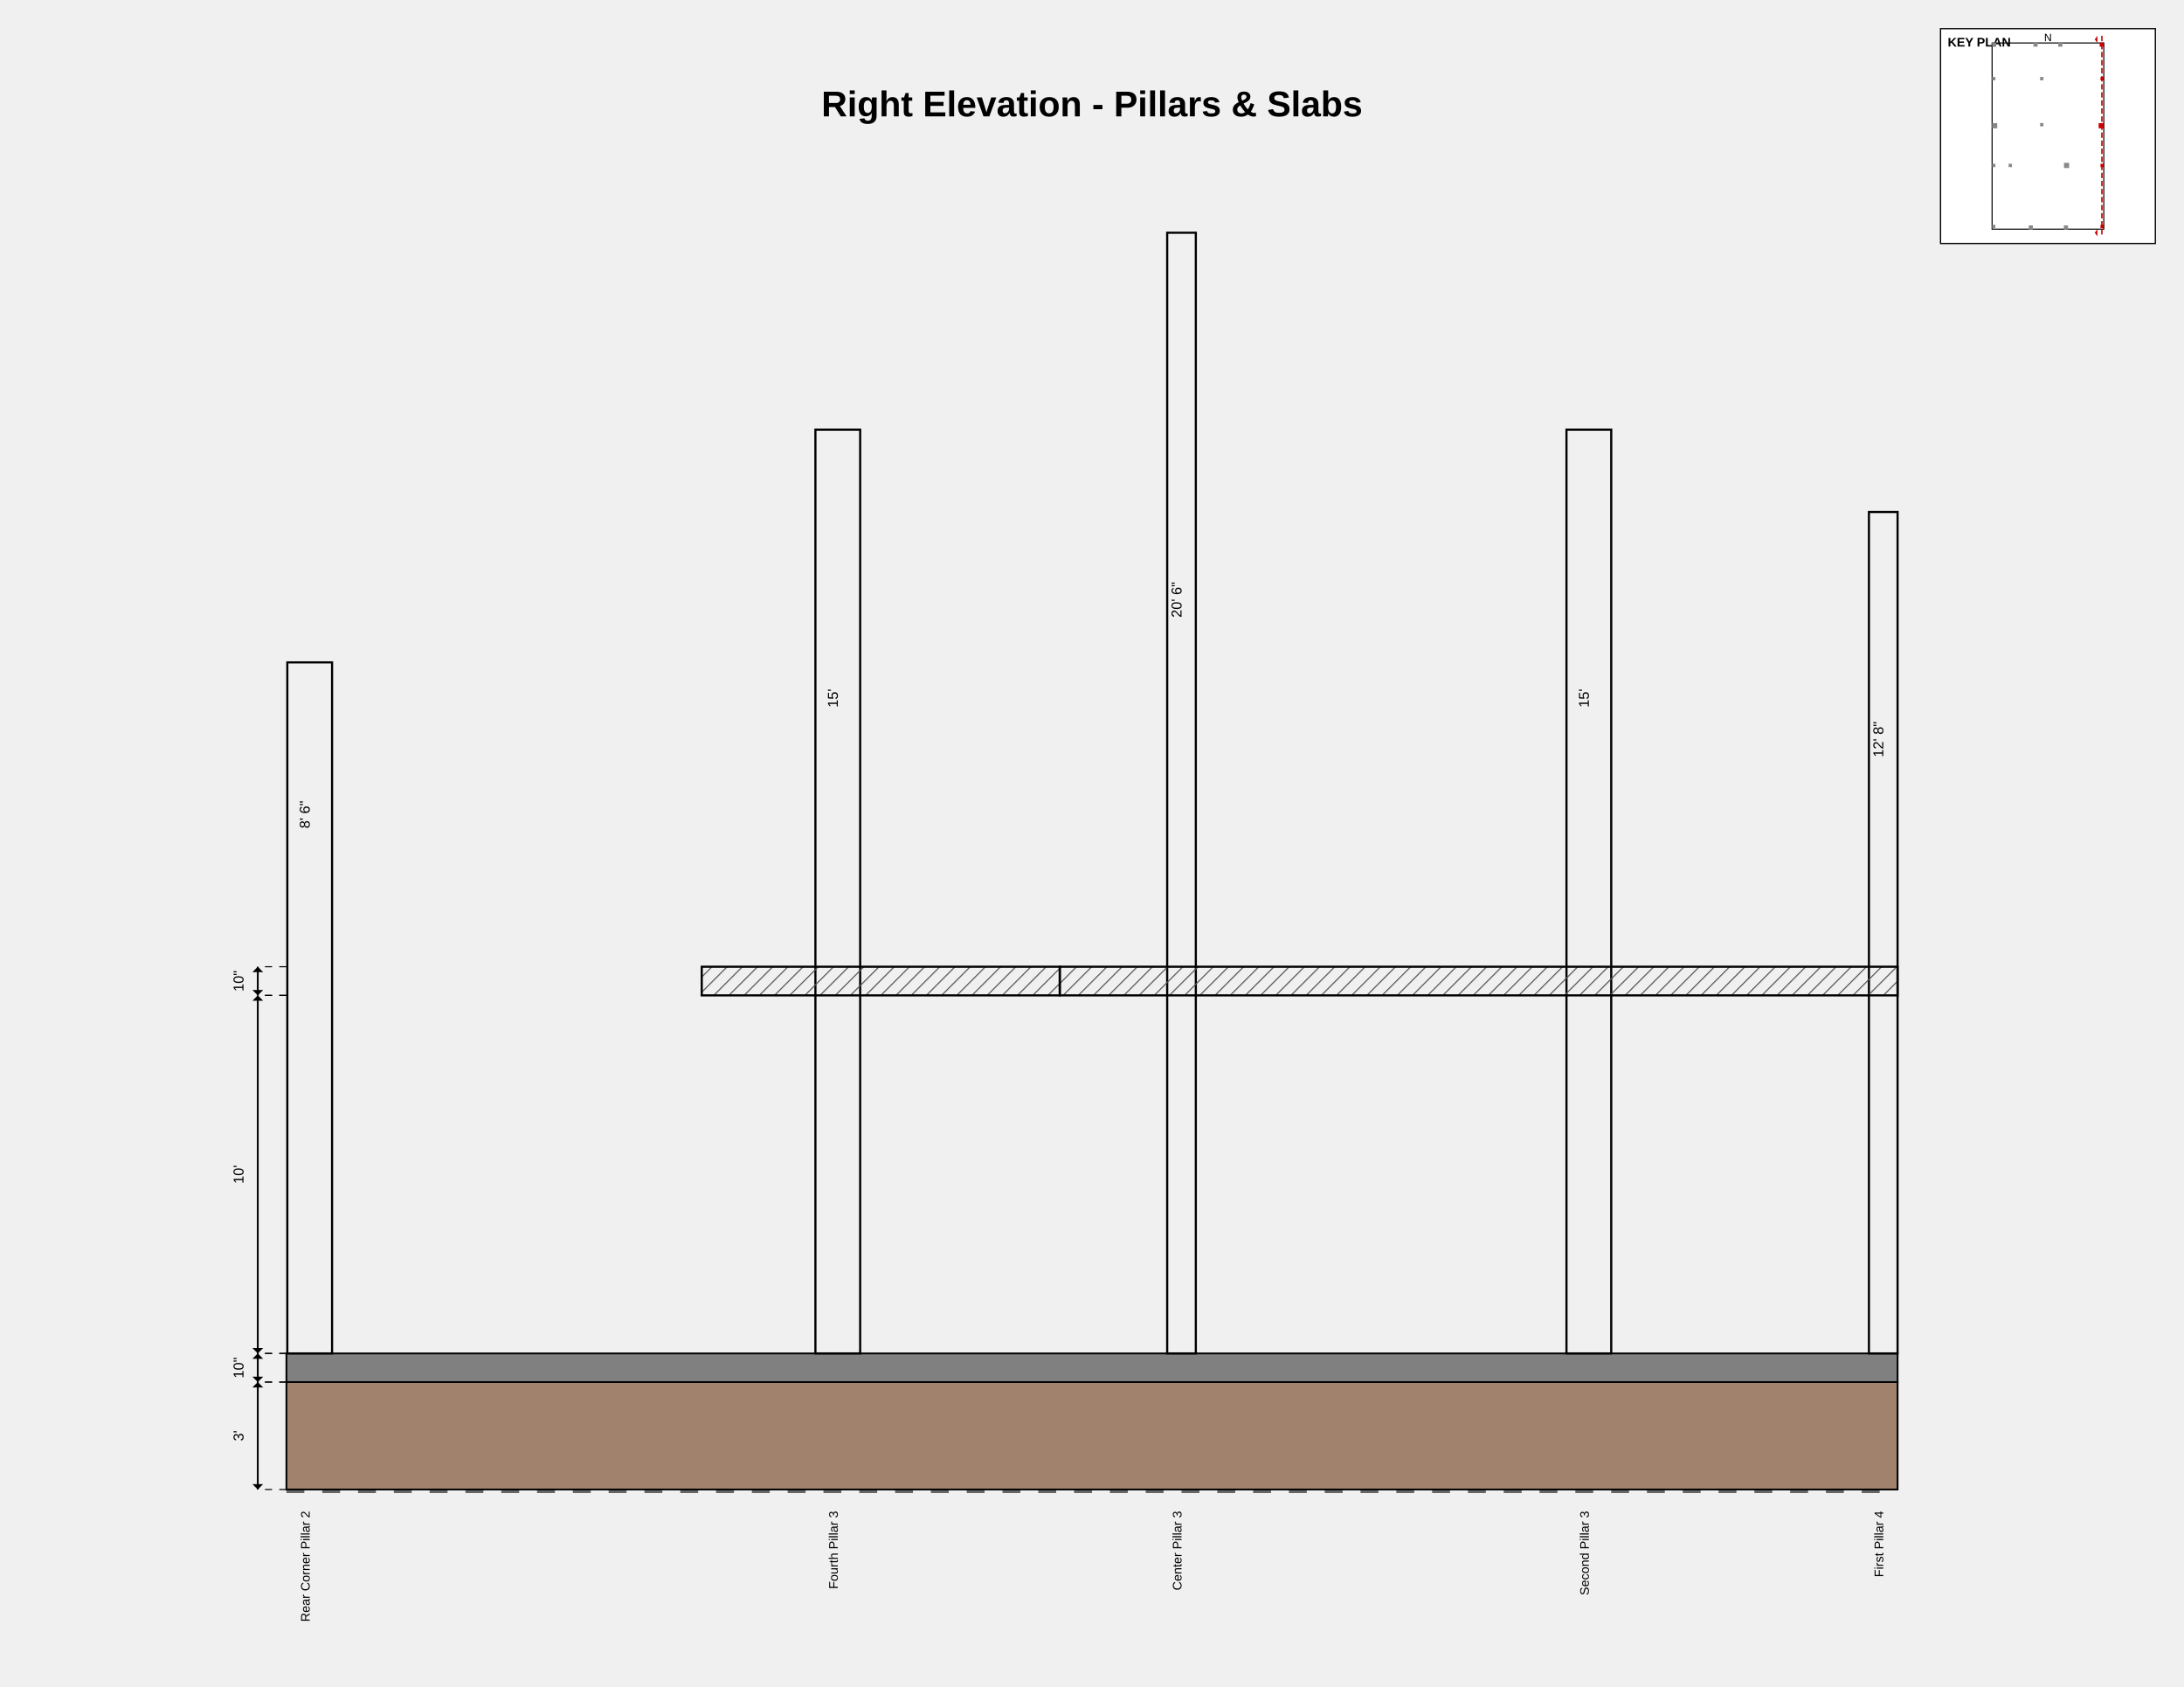
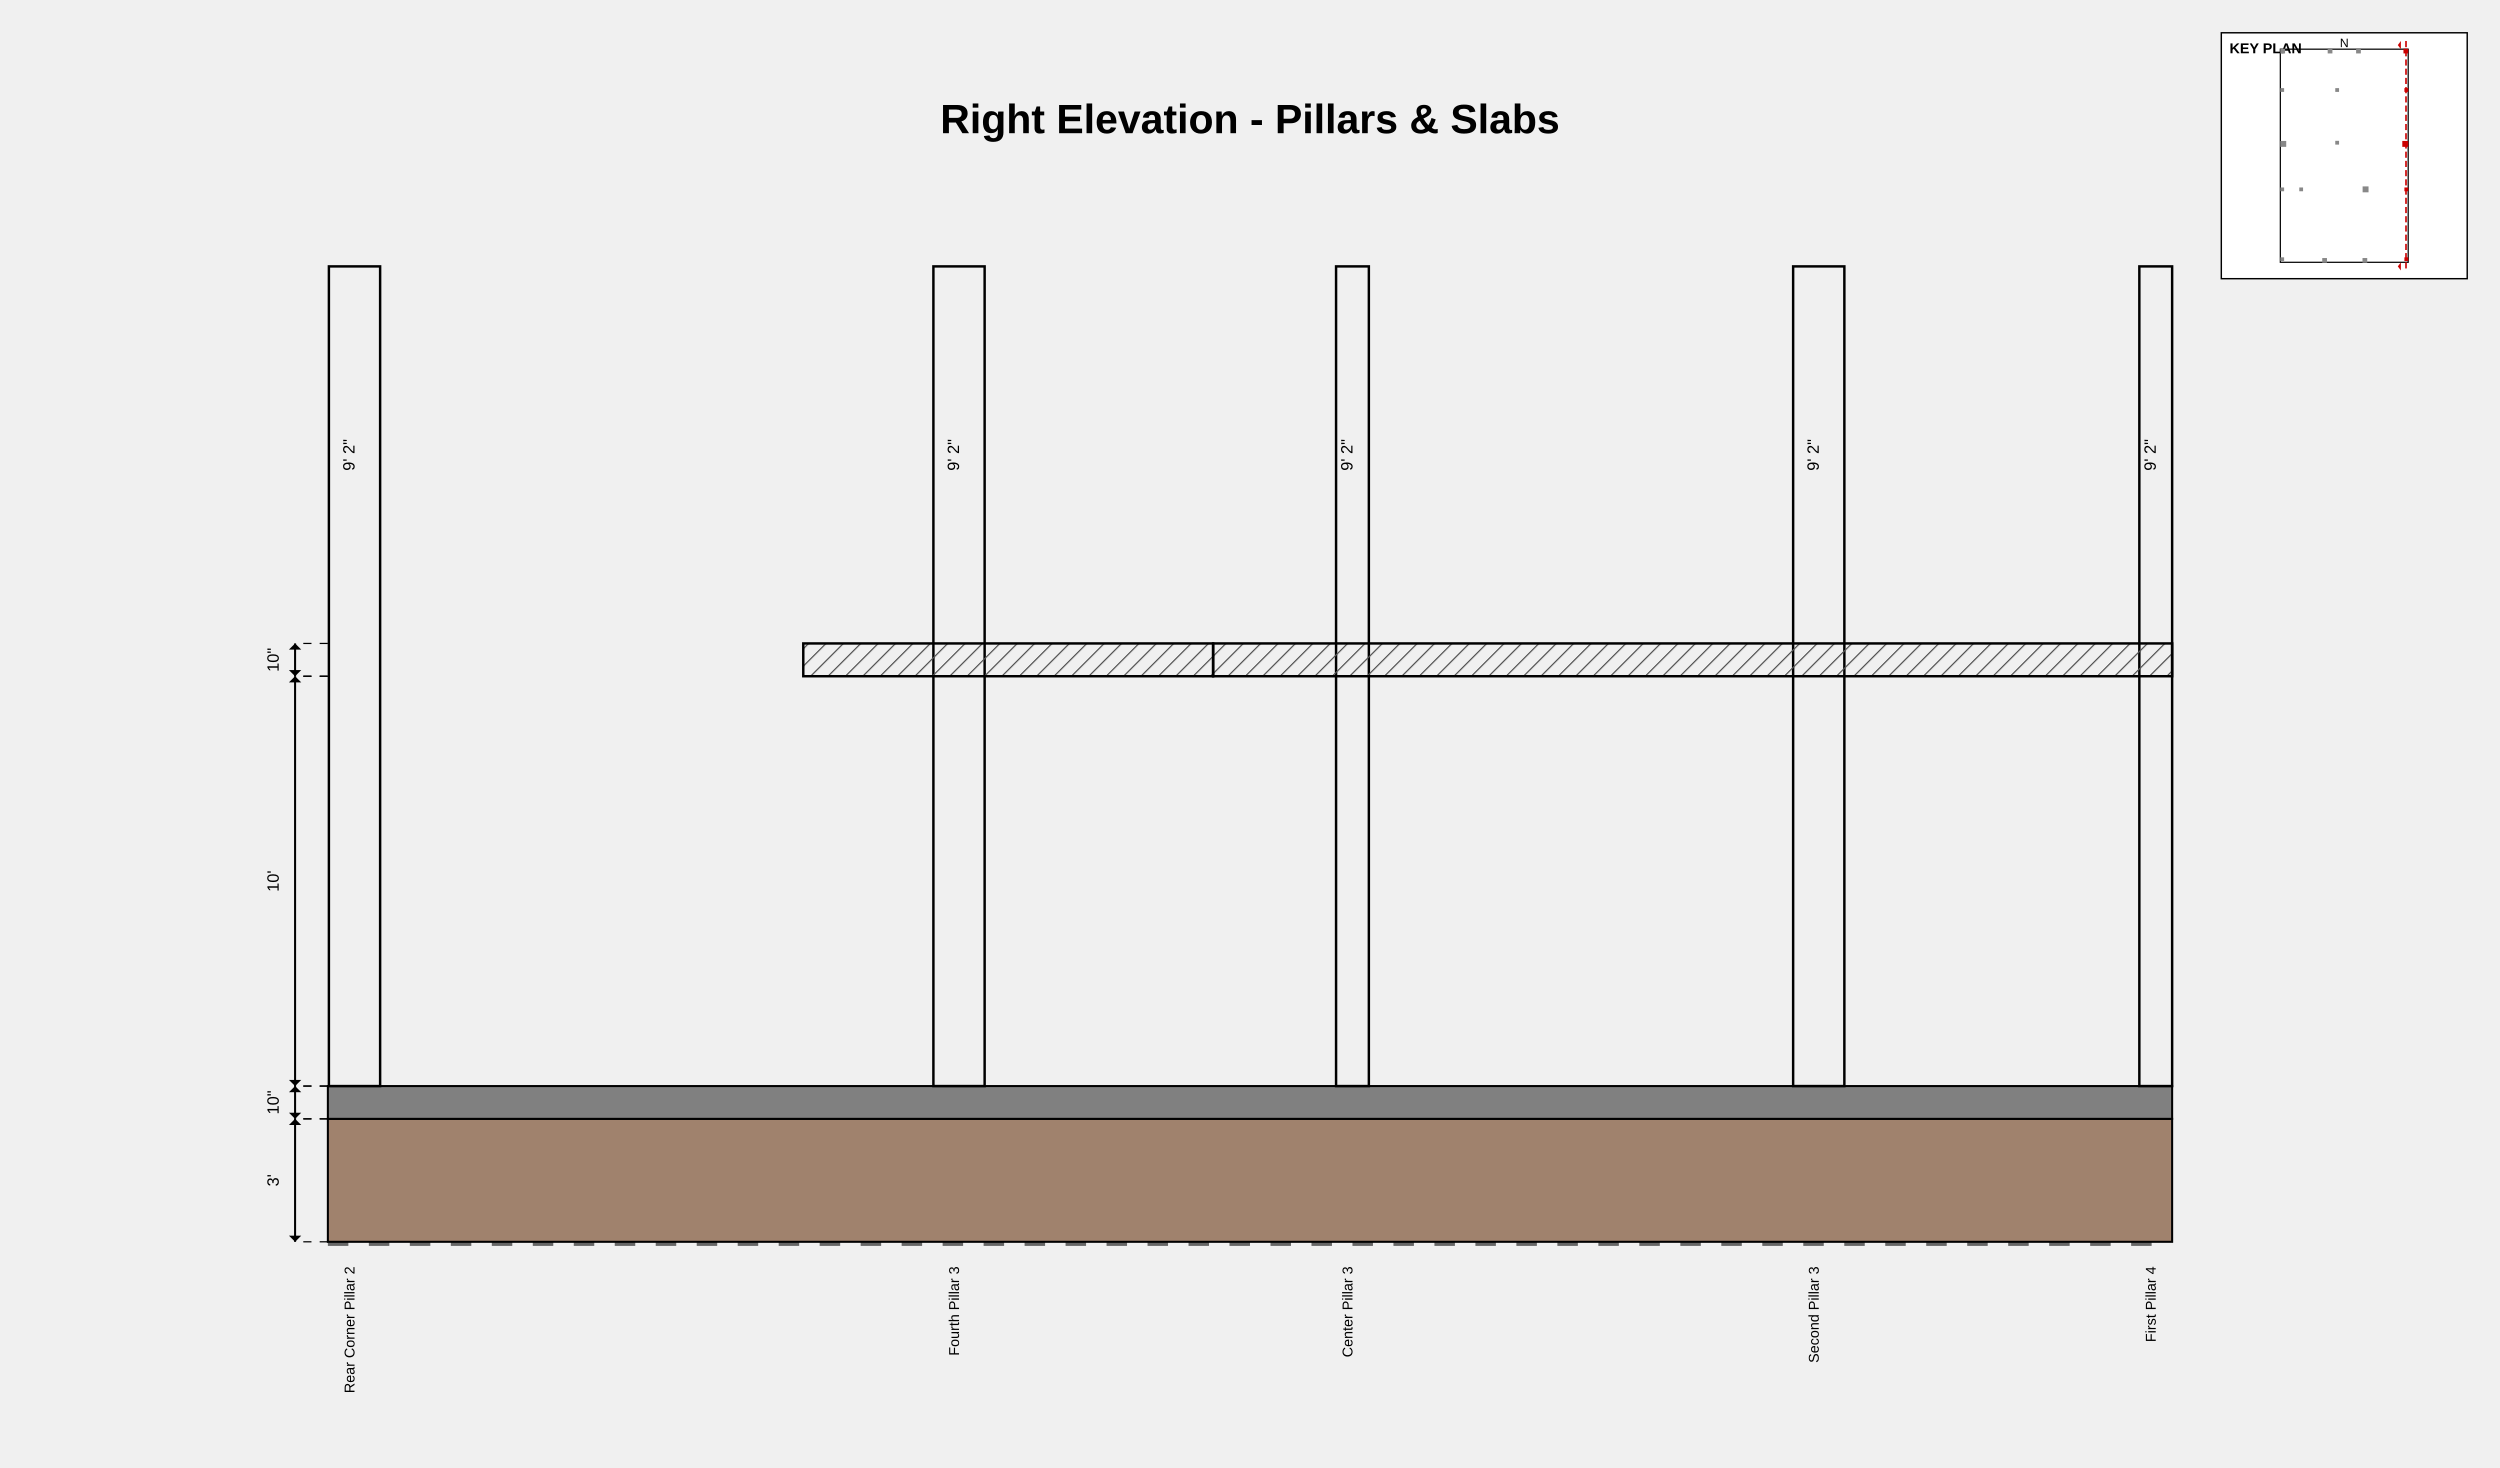
- <svg xmlns="http://www.w3.org/2000/svg" width="1220.0" height="942.0" viewBox="0 0 1220.0 942.0">
+ <svg xmlns="http://www.w3.org/2000/svg" width="1220.0" height="716.0" viewBox="0 0 1220.0 716.0">
  <defs>
    <style>text { font-family: Arial, sans-serif; }</style>
    <pattern id="slab_hatch" patternUnits="userSpaceOnUse" width="3" height="3" patternTransform="rotate(45)">
      <line x1="0" y1="0" x2="0" y2="3" stroke="#555" stroke-width="0.6" />
    </pattern>
  </defs>
  <text x="610.0" y="65" text-anchor="middle" font-size="20" font-weight="bold">Right Elevation - Pillars &amp; Slabs</text>
  <g class="key-plan">
    <rect x="1084.0" y="16" width="120" height="120" fill="#fff" stroke="#000" stroke-width="0.7" />
    <text x="1088.0" y="26" font-size="7" font-weight="bold" fill="#000">KEY PLAN</text>
    <rect x="1112.8" y="24.0" width="62.4" height="104.0" fill="none" stroke="#000" stroke-width="0.6" />
    <rect x="1112.8" y="23.769" width="2.311" height="2.311" fill="#888" stroke="none" />
    <rect x="1135.911" y="23.769" width="2.311" height="2.311" fill="#888" stroke="none" />
    <rect x="1149.778" y="23.769" width="2.311" height="2.311" fill="#888" stroke="none" />
    <rect x="1172.889" y="23.769" width="2.311" height="2.311" fill="#c00" stroke="none" />
    <rect x="1112.8" y="43.003" width="1.849" height="1.849" fill="#888" stroke="none" />
    <rect x="1139.609" y="43.003" width="1.849" height="1.849" fill="#888" stroke="none" />
    <rect x="1173.351" y="43.003" width="1.849" height="1.849" fill="#c00" stroke="none" />
    <rect x="1112.788" y="68.778" width="2.889" height="2.889" fill="#888" stroke="none" />
    <rect x="1139.609" y="68.72" width="1.849" height="1.849" fill="#888" stroke="none" />
    <rect x="1172.323" y="68.778" width="2.889" height="2.889" fill="#c00" stroke="none" />
    <rect x="1112.8" y="91.484" width="1.849" height="1.849" fill="#888" stroke="none" />
    <rect x="1122.044" y="91.484" width="1.849" height="1.849" fill="#888" stroke="none" />
    <rect x="1152.956" y="90.964" width="2.889" height="2.889" fill="#888" stroke="none" />
    <rect x="1173.351" y="91.484" width="1.849" height="1.849" fill="#c00" stroke="none" />
    <rect x="1112.8" y="125.573" width="1.849" height="1.849" fill="#888" stroke="none" />
    <rect x="1133.253" y="125.92" width="2.311" height="2.311" fill="#888" stroke="none" />
    <rect x="1152.898" y="125.92" width="2.311" height="2.311" fill="#888" stroke="none" />
    <rect x="1173.351" y="125.573" width="1.849" height="1.849" fill="#c00" stroke="none" />
    <line x1="1174.128" y1="20.0" x2="1174.128" y2="132.0" stroke="#c00" stroke-width="0.8" stroke-dasharray="3,1.5" />
    <polygon points="1170.128,22.0 1171.628,20.0 1171.628,24.0" fill="#c00" />
    <polygon points="1170.128,130.0 1171.628,128.0 1171.628,132.0" fill="#c00" />
    <text x="1144.0" y="23.0" font-size="6" text-anchor="middle" fill="#000">N</text>
  </g>
  <g transform="translate(160, 90) scale(2.0)">
-     <line x1="0" y1="371" x2="450" y2="371" stroke="#666" stroke-width="2" stroke-dasharray="5,5" />
-     <rect x="0" y="341" width="450" height="30" fill="#A0826D" stroke="#000" stroke-width="0.5" />
-     <rect x="0" y="333" width="450" height="8" fill="#808080" stroke="#000" stroke-width="0.5" />
-     <rect x="442.0" y="98" width="8" height="235" fill="none" stroke="#000" stroke-width="0.6" />
-     <rect x="357.525" y="75" width="12.5" height="258" fill="none" stroke="#000" stroke-width="0.6" />
-     <rect x="147.75" y="75" width="12.5" height="258" fill="none" stroke="#000" stroke-width="0.6" />
-     <rect x="0.25" y="140" width="12.5" height="193" fill="none" stroke="#000" stroke-width="0.6" />
-     <rect x="246.0" y="20" width="8" height="313" fill="none" stroke="#000" stroke-width="0.6" />
-     <rect x="216" y="225.0" width="234" height="8" fill="url(#slab_hatch)" stroke="#000" stroke-width="0.6" />
-     <rect x="116" y="225.0" width="100" height="8" fill="url(#slab_hatch)" stroke="#000" stroke-width="0.6" />
-     <text x="446.0" y="161.5" text-anchor="middle" font-size="4.0" fill="#000" transform="rotate(-90 446.0 161.5)">12' 8"</text>
-     <text x="363.775" y="150.0" text-anchor="middle" font-size="4.0" fill="#000" transform="rotate(-90 363.775 150.0)">15'</text>
-     <text x="154.0" y="150.0" text-anchor="middle" font-size="4.0" fill="#000" transform="rotate(-90 154.0 150.0)">15'</text>
-     <text x="6.5" y="182.5" text-anchor="middle" font-size="4.0" fill="#000" transform="rotate(-90 6.5 182.5)">8' 6"</text>
-     <text x="250.0" y="122.5" text-anchor="middle" font-size="4.0" fill="#000" transform="rotate(-90 250.0 122.5)">20' 6"</text>
-     <text x="446.0" y="377" text-anchor="end" font-size="3.5" fill="#000" transform="rotate(-90 446.0 377)">First Pillar 4</text>
-     <text x="363.775" y="377" text-anchor="end" font-size="3.5" fill="#000" transform="rotate(-90 363.775 377)">Second Pillar 3</text>
-     <text x="154.0" y="377" text-anchor="end" font-size="3.5" fill="#000" transform="rotate(-90 154.0 377)">Fourth Pillar 3</text>
-     <text x="6.5" y="377" text-anchor="end" font-size="3.5" fill="#000" transform="rotate(-90 6.5 377)">Rear Corner Pillar 2</text>
-     <text x="250.0" y="377" text-anchor="end" font-size="3.5" fill="#000" transform="rotate(-90 250.0 377)">Center Pillar 3</text>
-     <line x1="0" y1="371" x2="-8" y2="371" stroke="#000" stroke-width="0.3" stroke-dasharray="2,2" />
-     <line x1="0" y1="341" x2="-8" y2="341" stroke="#000" stroke-width="0.3" stroke-dasharray="2,2" />
-     <line x1="-8" y1="371" x2="-8" y2="341" stroke="#000" stroke-width="0.5" />
-     <polygon points="-8,371 -9.5,369.5 -6.5,369.5" fill="#000" />
-     <polygon points="-8,341 -9.5,342.5 -6.5,342.5" fill="#000" />
-     <text x="-12" y="356.0" text-anchor="middle" font-size="4" fill="#000" transform="rotate(-90 -12 356.0)">3'</text>
-     <line x1="0" y1="341" x2="-8" y2="341" stroke="#000" stroke-width="0.3" stroke-dasharray="2,2" />
-     <line x1="0" y1="333" x2="-8" y2="333" stroke="#000" stroke-width="0.3" stroke-dasharray="2,2" />
-     <line x1="-8" y1="341" x2="-8" y2="333" stroke="#000" stroke-width="0.5" />
-     <polygon points="-8,341 -9.5,339.5 -6.5,339.5" fill="#000" />
-     <polygon points="-8,333 -9.5,334.5 -6.5,334.5" fill="#000" />
-     <text x="-12" y="337.0" text-anchor="middle" font-size="4" fill="#000" transform="rotate(-90 -12 337.0)">10"</text>
-     <line x1="0" y1="333" x2="-8" y2="333" stroke="#000" stroke-width="0.3" stroke-dasharray="2,2" />
-     <line x1="0" y1="233.0" x2="-8" y2="233.0" stroke="#000" stroke-width="0.3" stroke-dasharray="2,2" />
-     <line x1="-8" y1="333" x2="-8" y2="233.0" stroke="#000" stroke-width="0.5" />
-     <polygon points="-8,333 -9.5,331.5 -6.5,331.5" fill="#000" />
-     <polygon points="-8,233.0 -9.5,234.5 -6.5,234.5" fill="#000" />
-     <text x="-12" y="283.0" text-anchor="middle" font-size="4" fill="#000" transform="rotate(-90 -12 283.0)">10'</text>
-     <line x1="0" y1="233.0" x2="-8" y2="233.0" stroke="#000" stroke-width="0.3" stroke-dasharray="2,2" />
-     <line x1="0" y1="225.0" x2="-8" y2="225.0" stroke="#000" stroke-width="0.3" stroke-dasharray="2,2" />
-     <line x1="-8" y1="233.0" x2="-8" y2="225.0" stroke="#000" stroke-width="0.5" />
-     <polygon points="-8,233.0 -9.5,231.5 -6.5,231.5" fill="#000" />
-     <polygon points="-8,225.0 -9.5,226.5 -6.5,226.5" fill="#000" />
-     <text x="-12" y="229.0" text-anchor="middle" font-size="4" fill="#000" transform="rotate(-90 -12 229.0)">10"</text>
+     <line x1="0" y1="258" x2="450" y2="258" stroke="#666" stroke-width="2" stroke-dasharray="5,5" />
+     <rect x="0" y="228" width="450" height="30" fill="#A0826D" stroke="#000" stroke-width="0.5" />
+     <rect x="0" y="220" width="450" height="8" fill="#808080" stroke="#000" stroke-width="0.5" />
+     <rect x="442.0" y="20" width="8" height="200" fill="none" stroke="#000" stroke-width="0.6" />
+     <rect x="357.525" y="20" width="12.5" height="200" fill="none" stroke="#000" stroke-width="0.6" />
+     <rect x="147.75" y="20" width="12.5" height="200" fill="none" stroke="#000" stroke-width="0.6" />
+     <rect x="0.25" y="20" width="12.5" height="200" fill="none" stroke="#000" stroke-width="0.6" />
+     <rect x="246.0" y="20" width="8" height="200" fill="none" stroke="#000" stroke-width="0.6" />
+     <rect x="216" y="112.0" width="234" height="8" fill="url(#slab_hatch)" stroke="#000" stroke-width="0.6" />
+     <rect x="116" y="112.0" width="100" height="8" fill="url(#slab_hatch)" stroke="#000" stroke-width="0.6" />
+     <text x="446.0" y="66.0" text-anchor="middle" font-size="4.0" fill="#000" transform="rotate(-90 446.0 66.0)">9' 2"</text>
+     <text x="363.775" y="66.0" text-anchor="middle" font-size="4.0" fill="#000" transform="rotate(-90 363.775 66.0)">9' 2"</text>
+     <text x="154.0" y="66.0" text-anchor="middle" font-size="4.0" fill="#000" transform="rotate(-90 154.0 66.0)">9' 2"</text>
+     <text x="6.5" y="66.0" text-anchor="middle" font-size="4.0" fill="#000" transform="rotate(-90 6.5 66.0)">9' 2"</text>
+     <text x="250.0" y="66.0" text-anchor="middle" font-size="4.0" fill="#000" transform="rotate(-90 250.0 66.0)">9' 2"</text>
+     <text x="446.0" y="264" text-anchor="end" font-size="3.5" fill="#000" transform="rotate(-90 446.0 264)">First Pillar 4</text>
+     <text x="363.775" y="264" text-anchor="end" font-size="3.5" fill="#000" transform="rotate(-90 363.775 264)">Second Pillar 3</text>
+     <text x="154.0" y="264" text-anchor="end" font-size="3.5" fill="#000" transform="rotate(-90 154.0 264)">Fourth Pillar 3</text>
+     <text x="6.5" y="264" text-anchor="end" font-size="3.5" fill="#000" transform="rotate(-90 6.5 264)">Rear Corner Pillar 2</text>
+     <text x="250.0" y="264" text-anchor="end" font-size="3.5" fill="#000" transform="rotate(-90 250.0 264)">Center Pillar 3</text>
+     <line x1="0" y1="258" x2="-8" y2="258" stroke="#000" stroke-width="0.3" stroke-dasharray="2,2" />
+     <line x1="0" y1="228" x2="-8" y2="228" stroke="#000" stroke-width="0.3" stroke-dasharray="2,2" />
+     <line x1="-8" y1="258" x2="-8" y2="228" stroke="#000" stroke-width="0.5" />
+     <polygon points="-8,258 -9.5,256.5 -6.5,256.5" fill="#000" />
+     <polygon points="-8,228 -9.5,229.5 -6.5,229.5" fill="#000" />
+     <text x="-12" y="243.0" text-anchor="middle" font-size="4" fill="#000" transform="rotate(-90 -12 243.0)">3'</text>
+     <line x1="0" y1="228" x2="-8" y2="228" stroke="#000" stroke-width="0.3" stroke-dasharray="2,2" />
+     <line x1="0" y1="220" x2="-8" y2="220" stroke="#000" stroke-width="0.3" stroke-dasharray="2,2" />
+     <line x1="-8" y1="228" x2="-8" y2="220" stroke="#000" stroke-width="0.5" />
+     <polygon points="-8,228 -9.5,226.5 -6.5,226.5" fill="#000" />
+     <polygon points="-8,220 -9.5,221.5 -6.5,221.5" fill="#000" />
+     <text x="-12" y="224.0" text-anchor="middle" font-size="4" fill="#000" transform="rotate(-90 -12 224.0)">10"</text>
+     <line x1="0" y1="220" x2="-8" y2="220" stroke="#000" stroke-width="0.3" stroke-dasharray="2,2" />
+     <line x1="0" y1="120.0" x2="-8" y2="120.0" stroke="#000" stroke-width="0.3" stroke-dasharray="2,2" />
+     <line x1="-8" y1="220" x2="-8" y2="120.0" stroke="#000" stroke-width="0.5" />
+     <polygon points="-8,220 -9.5,218.5 -6.5,218.5" fill="#000" />
+     <polygon points="-8,120.0 -9.5,121.5 -6.5,121.5" fill="#000" />
+     <text x="-12" y="170.0" text-anchor="middle" font-size="4" fill="#000" transform="rotate(-90 -12 170.0)">10'</text>
+     <line x1="0" y1="120.0" x2="-8" y2="120.0" stroke="#000" stroke-width="0.3" stroke-dasharray="2,2" />
+     <line x1="0" y1="112.0" x2="-8" y2="112.0" stroke="#000" stroke-width="0.3" stroke-dasharray="2,2" />
+     <line x1="-8" y1="120.0" x2="-8" y2="112.0" stroke="#000" stroke-width="0.5" />
+     <polygon points="-8,120.0 -9.5,118.5 -6.5,118.5" fill="#000" />
+     <polygon points="-8,112.0 -9.5,113.5 -6.5,113.5" fill="#000" />
+     <text x="-12" y="116.0" text-anchor="middle" font-size="4" fill="#000" transform="rotate(-90 -12 116.0)">10"</text>
  </g>
</svg>
